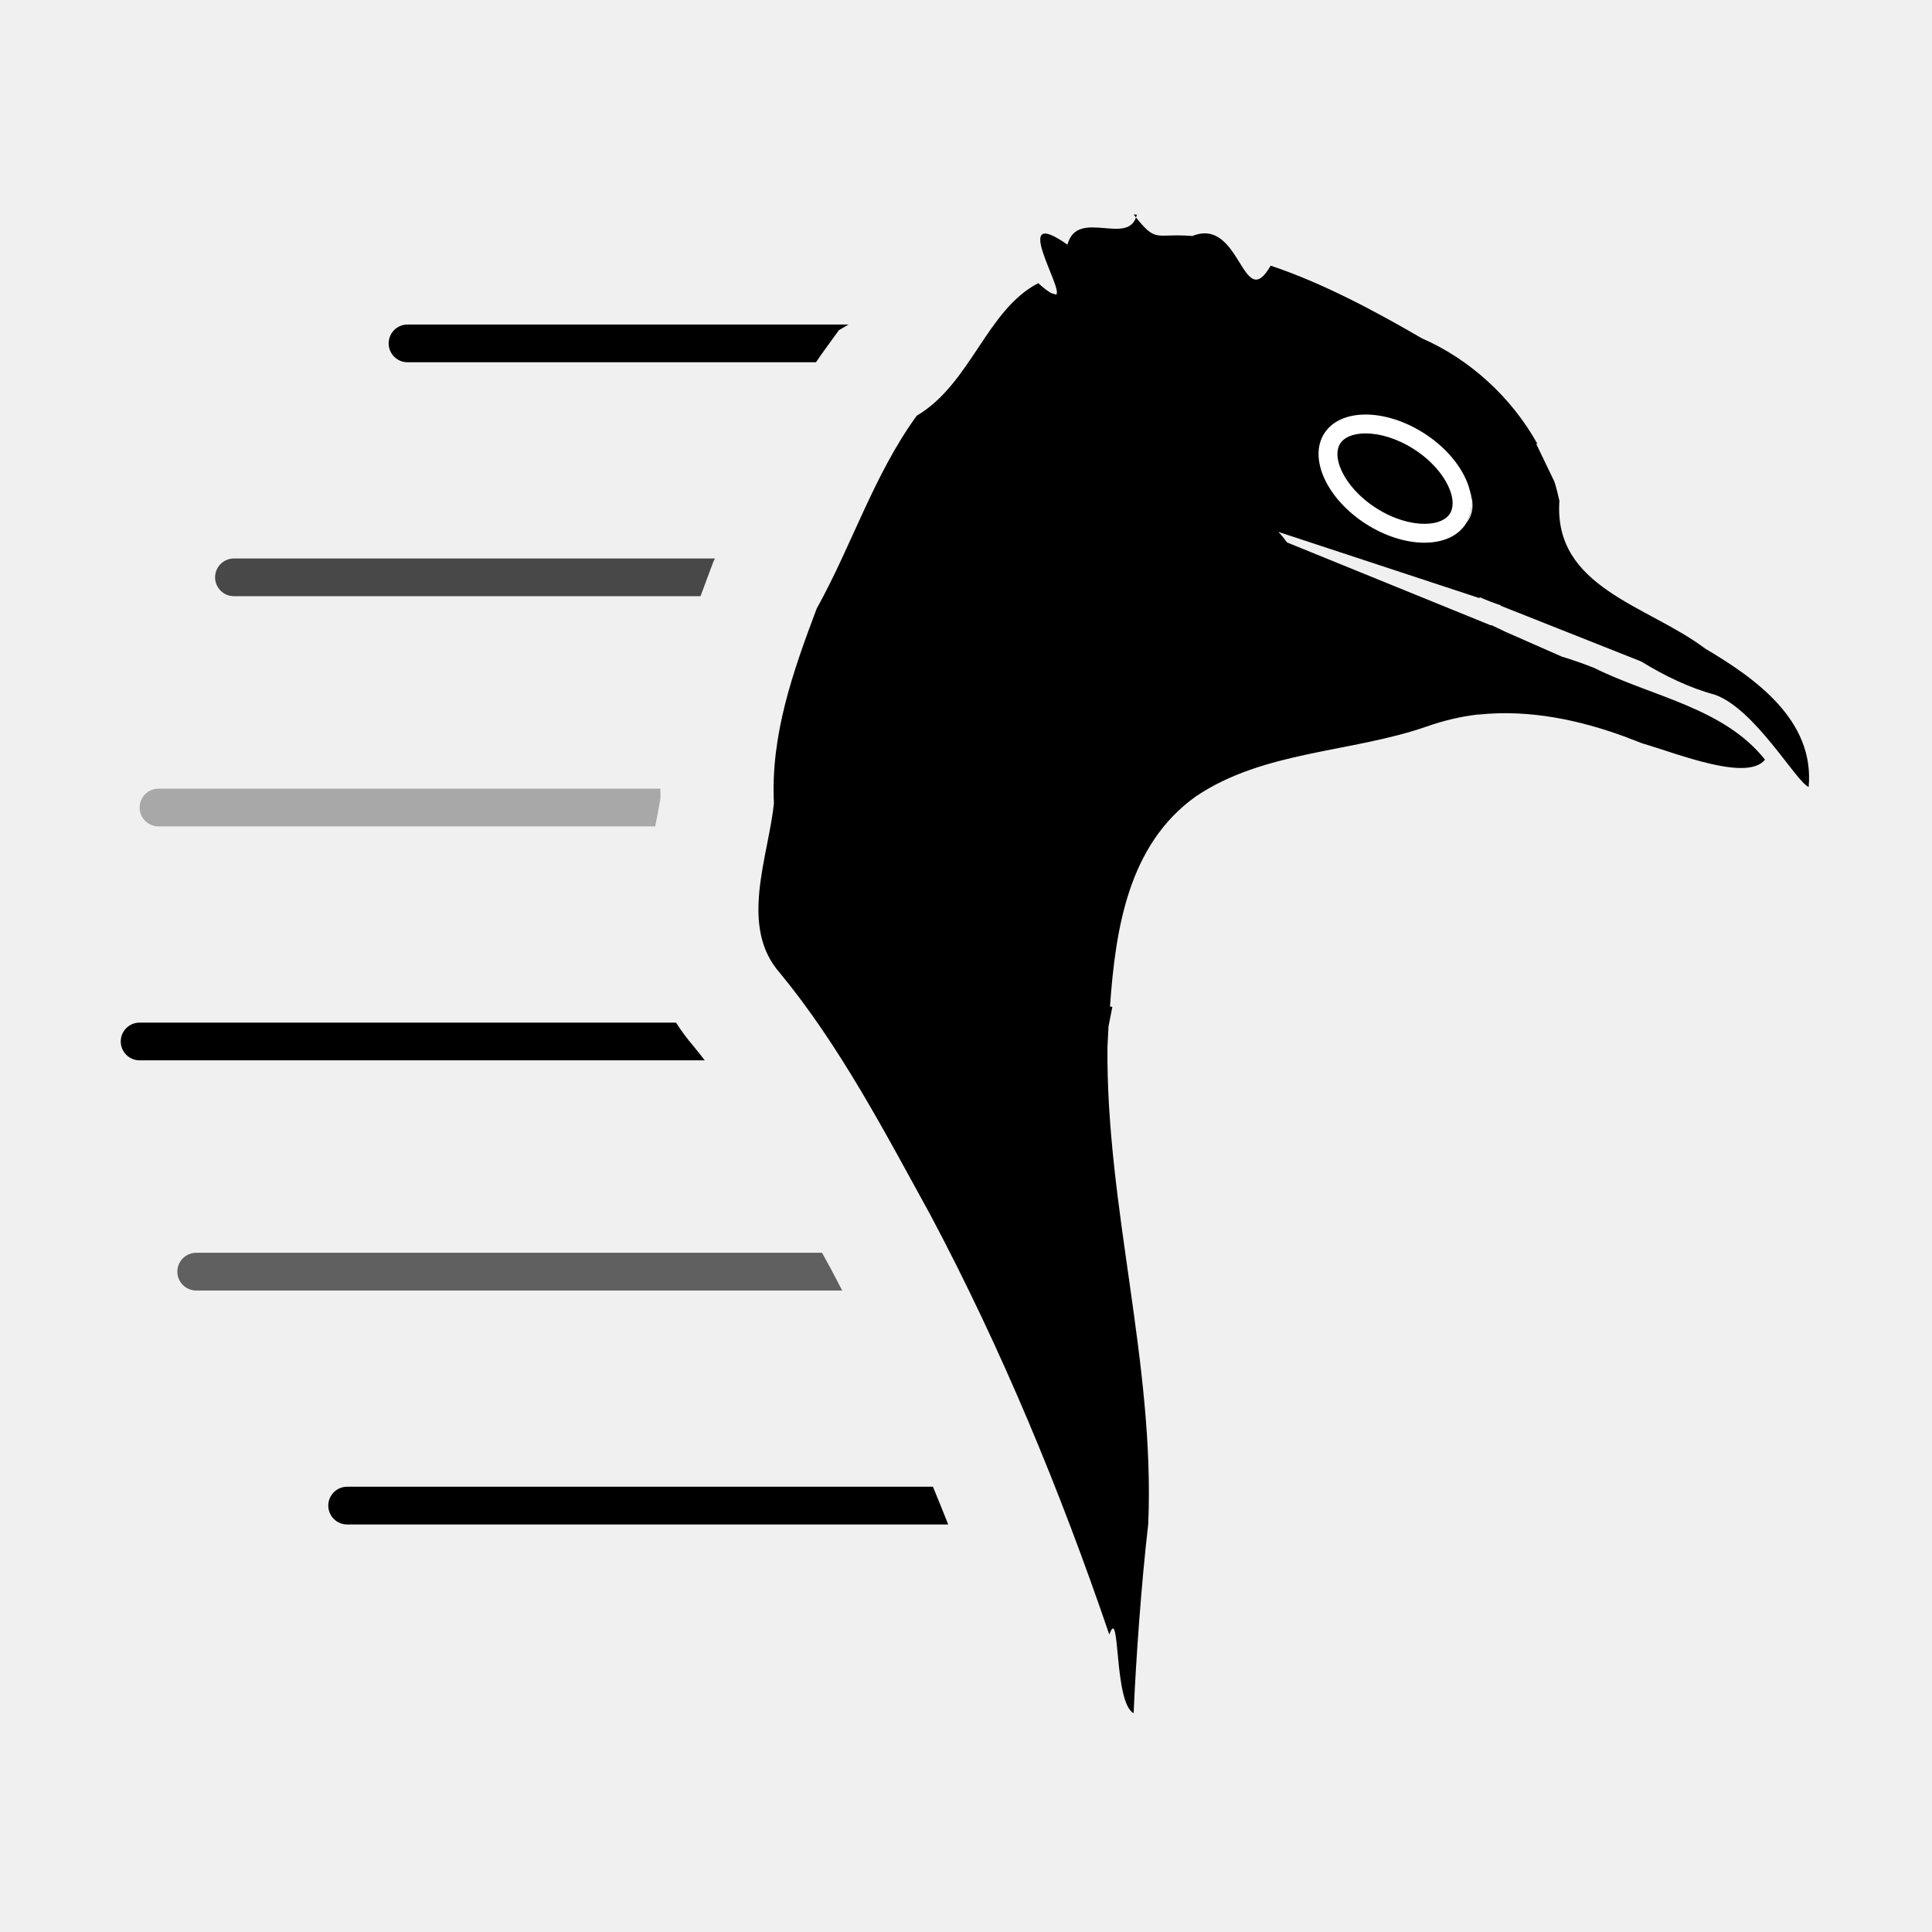
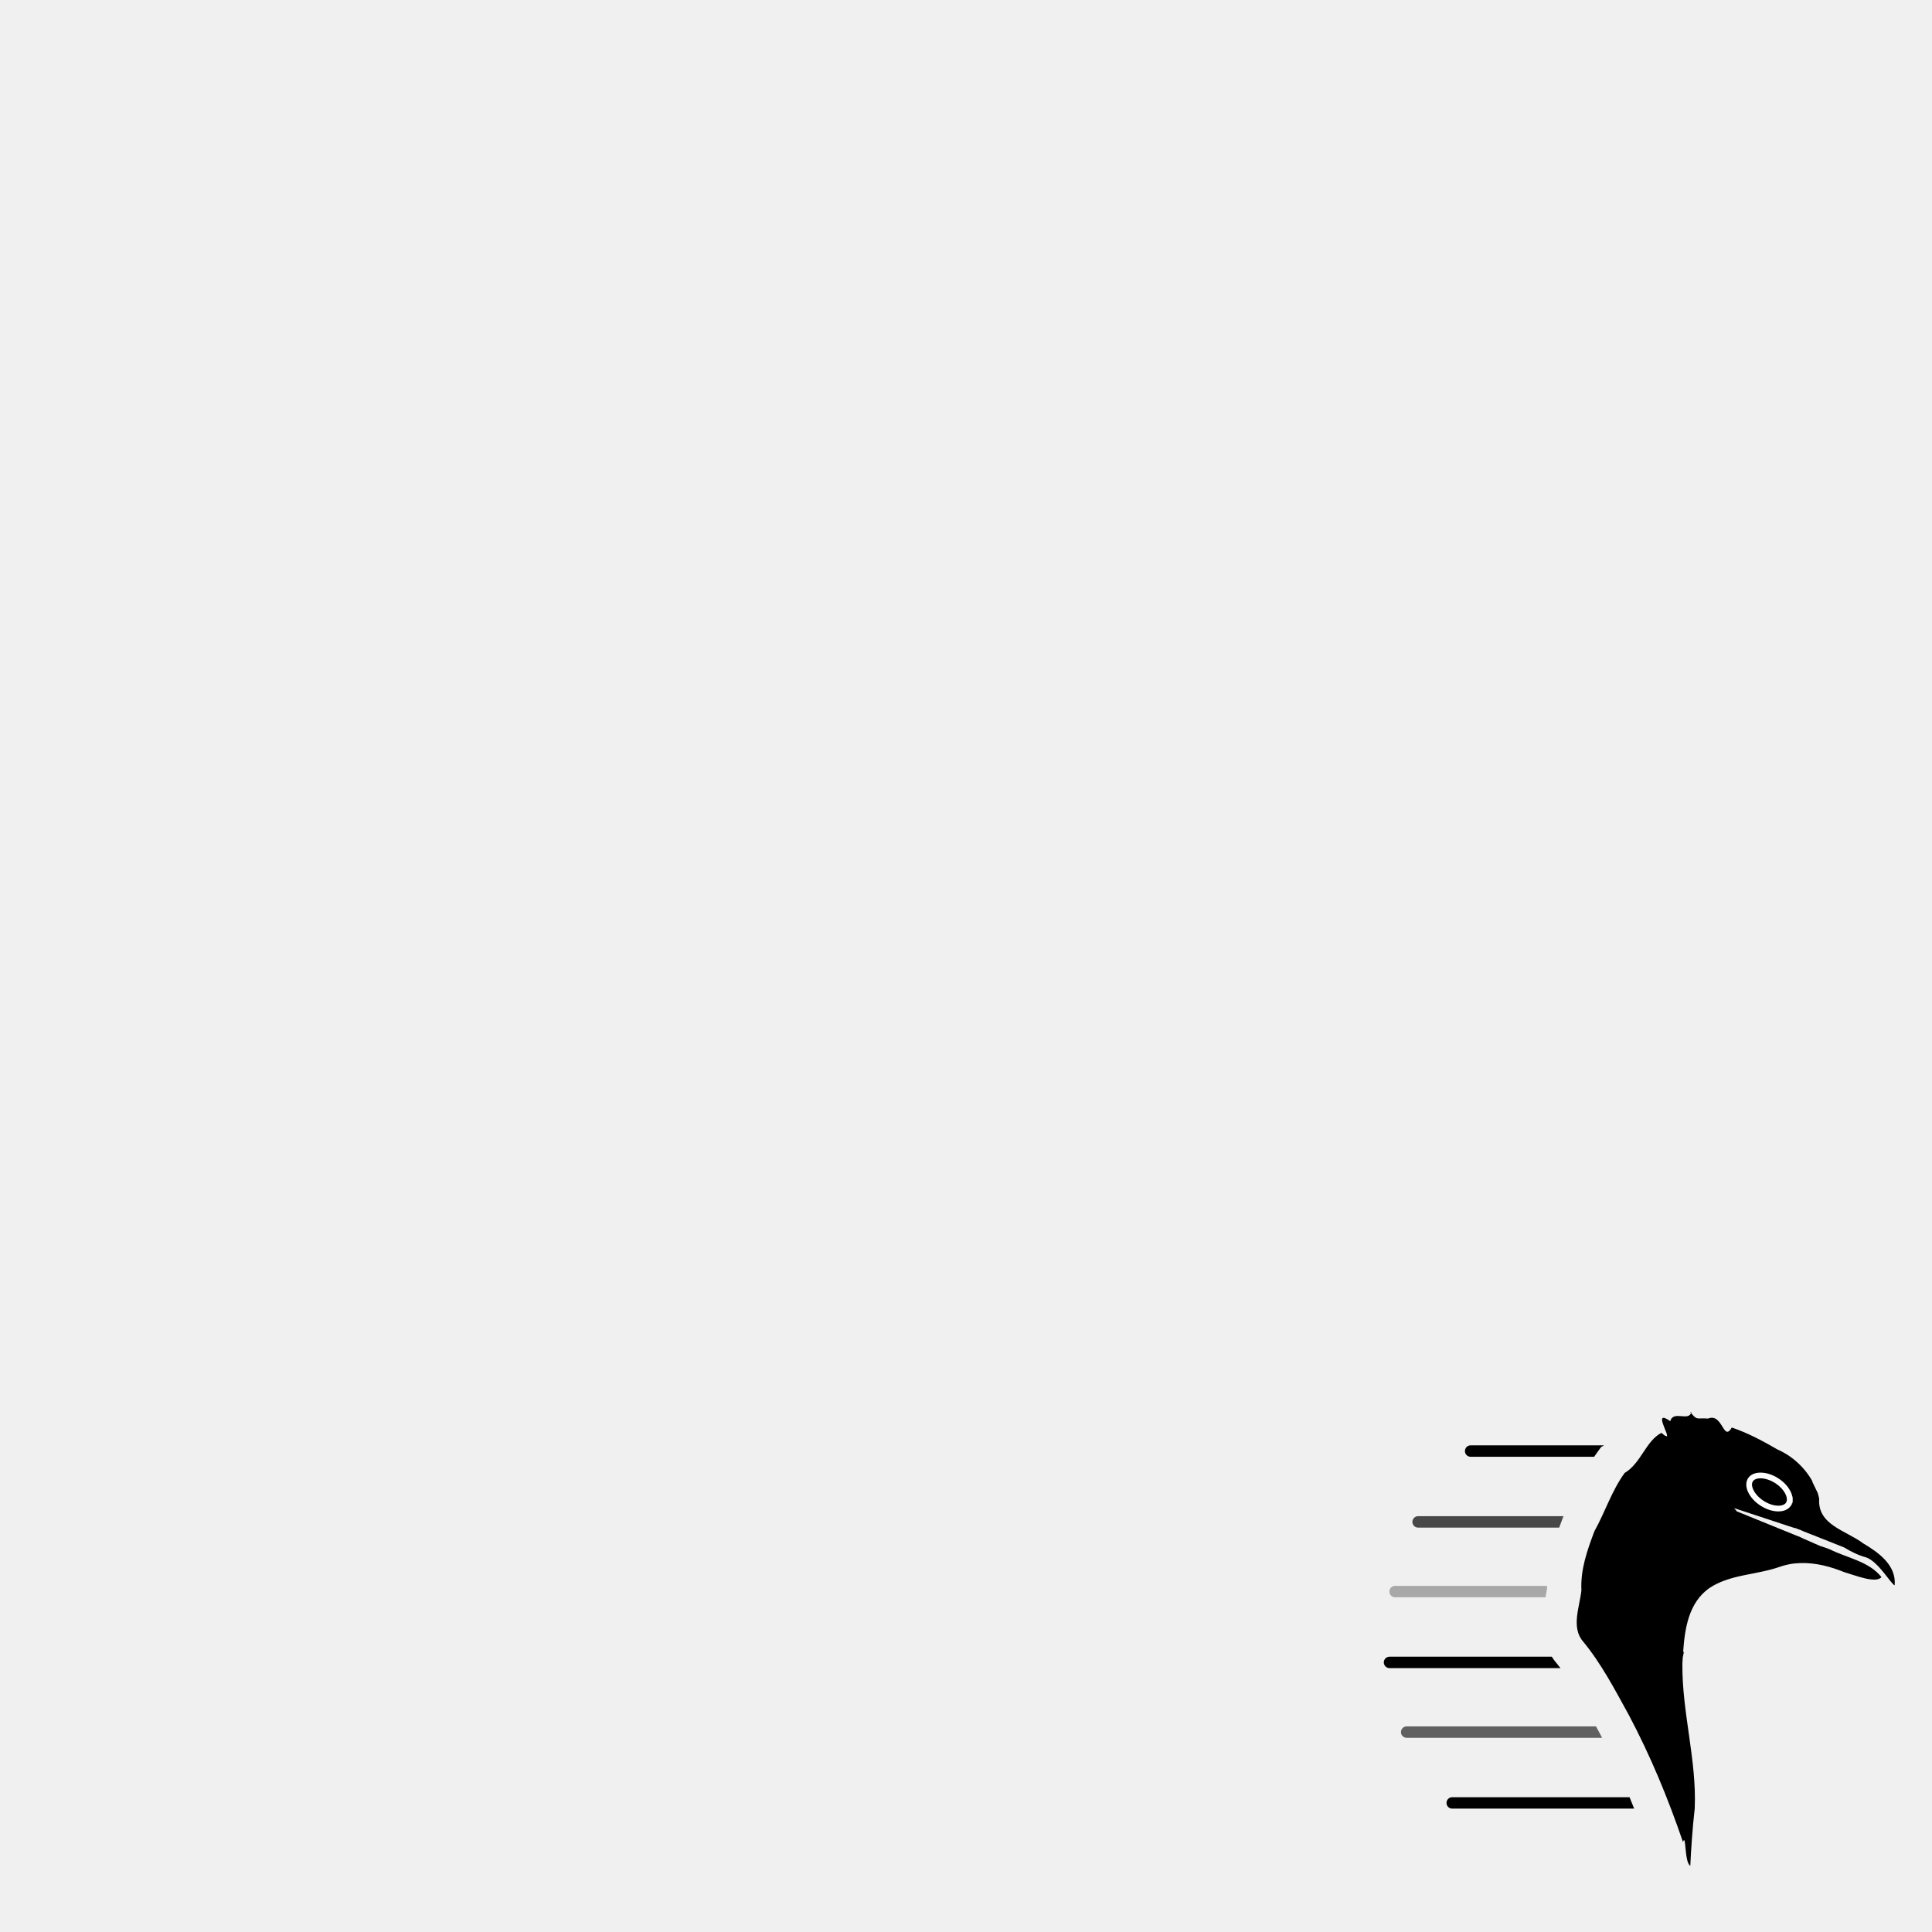
<svg xmlns="http://www.w3.org/2000/svg" width="512" height="512" fill="none">
-   <path d="M224.874 86H108a5 5 0 0 0 0 10h108.248c.773-1.146 1.572-2.29 2.398-3.43l3.661-5.054L224.874 86Z" fill="#000" />
-   <path d="M188.353 150.716a691.901 691.901 0 0 0-2.709 7.284H62a5 5 0 0 1 0-10h127.491l-.36.649-.778 2.067Z" fill="#000" fill-opacity=".7" />
-   <path d="M175.008 209H42a5 5 0 0 0 0 10h131.636l.085-.433.03-.149c.62-3.155 1.027-5.26 1.28-6.916-.018-.837-.025-1.671-.023-2.502Z" fill="#000" fill-opacity=".3" />
-   <path d="M179.159 271H37a5 5 0 0 0 0 10h149.772a156.483 156.483 0 0 0-3.007-3.786 52.046 52.046 0 0 1-4.606-6.214Z" fill="#000" />
-   <path d="M217.848 332H52a5 5 0 0 0 0 10h171.195a616.37 616.37 0 0 0-2.986-5.701 5315.97 5315.97 0 0 1-2.361-4.299Z" fill="#000" fill-opacity=".6" />
-   <path d="M247.238 394H92a5 5 0 0 0 0 10h159.287a756.759 756.759 0 0 0-4.049-10ZM301.279 56.863c-1.961 8.752-15.769-1.926-18.387 7.978-15.464-10.89-.949 11.789-2.996 13.222l-.125-.025-1.228-.372c-.762-.454-1.851-1.195-3.397-2.626-13.709 7.105-17.852 26.652-32.207 35.132-11.404 15.738-17.067 34.109-26.508 51.11-6.287 16.705-12.228 33.477-11.336 51.595-1.48 14.313-9.304 32.635 1.576 44.959 15.929 19.328 27.823 42.2 39.93 64.197 18.932 35.651 34.417 73.126 47.374 111.146 2.978-8.259 1.088 17.99 6.451 20.841.548-13.203 1.997-34.073 3.869-50.145 1.803-42.624-11.204-83.992-10.805-126.475.104-1.774.176-3.604.281-5.411l1.013-5.142-.626-.123c1.473-20.741 4.893-42.85 22.681-55.62 18.006-12.184 41.131-11.593 61.24-18.564 4.485-1.583 9.081-2.676 13.648-3.195.039-.005.09.03.126.024 13.294-1.399 26.647 1.356 39.244 6.037.186.07.416.179.602.249 1.146.431 2.388.883 3.516 1.343 9.353 2.723 27.779 10.229 32.531 4.322-10.928-13.795-30.046-16.726-45.283-24.318-2.444-.961-5.474-2.079-8.55-2.986l-15.014-6.608-3.694-1.771-.025.125-54.084-22.003c-.732-.987-1.54-2.01-2.319-2.802l53.293 17.55.049-.252c1.843.81 3.687 1.536 5.586 2.144l-.024.125 37.234 14.762c6.177 3.804 12.923 7.052 19.504 8.808 10.69 3.77 21.472 22.965 24.889 24.472 1.639-17.661-14.103-28.815-27.446-36.701-15.144-11.454-40.232-16.062-38.605-39.151-.398-1.709-.784-3.413-1.34-5.104l-4.798-9.958.276-.076c-6.845-12.281-17.874-22.381-30.632-27.94-12.314-7.183-26.282-14.65-40.025-19.234-7.494 13.044-7.858-13.065-20.733-7.865-10.236-.785-9.391 2.127-15.573-5.675h.847Zm63.832 55.135c3.642.618 7.64 2.097 11.534 4.358 10.332 6.016 15.967 15.539 12.627 21.265-3.339 5.726-14.468 5.454-24.795-.586-10.327-6.04-15.999-15.378-12.651-21.144 2.088-3.591 7.228-4.919 13.285-3.893Z" fill="#000" />
-   <path d="M362.004 138.862c10.353 6.623 22.189 6.61 26.437-.03 4.248-6.639-.7-17.392-11.053-24.015-10.353-6.624-22.189-6.61-26.437.029-4.248 6.64.7 17.392 11.053 24.016Z" fill="#000" />
-   <path fill-rule="evenodd" clip-rule="evenodd" d="M377.506 138.821c3.757-.004 5.83-1.287 6.724-2.683.893-1.396 1.189-3.816-.382-7.229-1.543-3.353-4.662-7.006-9.155-9.88-4.492-2.875-9.116-4.175-12.807-4.171-3.757.004-5.83 1.287-6.723 2.683-.894 1.396-1.189 3.816.381 7.229 1.544 3.353 4.662 7.006 9.155 9.88 4.493 2.875 9.116 4.175 12.807 4.171Zm10.935.011c-4.248 6.64-16.084 6.653-26.437.03-10.353-6.624-15.301-17.376-11.053-24.016 4.248-6.639 16.084-6.653 26.437-.029 10.353 6.623 15.301 17.376 11.053 24.015Z" fill="#fff" />
+   <path d="M425.077 383.035h-35.382a1.514 1.514 0 0 0 0 3.027h32.77c.235-.346.477-.693.727-1.038l1.108-1.53z" fill="#000" style="stroke-width:.303" />
+   <path d="M414.02 402.627a209.462 209.462 0 0 0-.82 2.205h-37.43a1.514 1.514 0 0 1 0-3.027h38.595l-.109.196z" fill="#000" fill-opacity=".7" style="stroke-width:.303" />
+   <path d="M409.98 420.271h-40.265a1.514 1.514 0 0 0 0 3.028h39.85l.026-.131.01-.045c.187-.955.31-1.593.387-2.094a31.968 31.968 0 0 1-.007-.758z" fill="#000" fill-opacity=".3" style="stroke-width:.303" />
+   <path d="M411.238 439.041H368.2a1.514 1.514 0 0 0 0 3.027h45.341a47.373 47.373 0 0 0-.91-1.146 15.756 15.756 0 0 1-1.394-1.881z" fill="#000" style="stroke-width:.303" />
+   <path d="M422.95 457.508h-50.208a1.514 1.514 0 0 0 0 3.027h51.827a186.596 186.596 0 0 0-.904-1.726 1609.327 1609.327 0 0 1-.715-1.301z" fill="#000" fill-opacity=".6" style="stroke-width:.303" />
+   <path d="M431.847 476.277h-46.995a1.514 1.514 0 0 0 0 3.028h48.221a229.097 229.097 0 0 0-1.226-3.028zm16.36-102.063c-.593 2.65-4.773-.583-5.566 2.416-4.681-3.297-.287 3.569-.907 4.002l-.038-.008-.371-.112c-.231-.138-.56-.362-1.029-.795-4.15 2.15-5.404 8.068-9.75 10.635-3.452 4.765-5.167 10.326-8.025 15.473-1.903 5.057-3.702 10.135-3.432 15.62-.448 4.333-2.816 9.88.477 13.61 4.823 5.852 8.423 12.776 12.089 19.435 5.731 10.793 10.419 22.138 14.341 33.648.902-2.5.33 5.446 1.953 6.309.166-3.997.605-10.315 1.172-15.18.545-12.904-3.392-25.428-3.271-38.289.031-.537.053-1.091.085-1.638l.306-1.557-.19-.037c.447-6.279 1.482-12.972 6.867-16.838 5.451-3.688 12.452-3.51 18.54-5.62 1.357-.48 2.749-.81 4.131-.967.012-.002.028.009.038.007 4.025-.424 8.067.41 11.88 1.827.057.022.127.055.183.076.347.13.723.267 1.065.406 2.831.825 8.41 3.097 9.848 1.309-3.308-4.176-9.096-5.064-13.709-7.362-.74-.291-1.657-.63-2.588-.904l-4.546-2-1.118-.537-.008.038-16.373-6.66a8.319 8.319 0 0 0-.702-.85l16.134 5.314.014-.076c.558.245 1.117.465 1.692.649l-.007.037 11.272 4.47c1.87 1.151 3.912 2.134 5.904 2.666 3.236 1.141 6.5 6.952 7.535 7.408.496-5.346-4.27-8.723-8.309-11.11-4.585-3.468-12.18-4.863-11.687-11.853-.12-.517-.237-1.033-.406-1.545l-1.452-3.014.083-.023c-2.072-3.718-5.41-6.776-9.273-8.459-3.728-2.174-7.956-4.435-12.117-5.823-2.269 3.95-2.379-3.955-6.277-2.38-3.098-.238-2.843.643-4.714-1.719h.256zm19.325 16.692c1.102.187 2.313.634 3.491 1.319 3.128 1.821 4.834 4.704 3.823 6.438-1.01 1.733-4.38 1.65-7.506-.178-3.127-1.828-4.844-4.655-3.83-6.4.632-1.088 2.188-1.49 4.022-1.18z" fill="#000" style="stroke-width:.303" />
+   <path d="M466.591 399.038c3.134 2.005 6.717 2.001 8.003-.009 1.286-2.01-.211-5.265-3.346-7.27-3.134-2.005-6.717-2-8.003.01-1.286 2.01.212 5.264 3.346 7.27z" fill="#000" style="stroke-width:.303" />
+   <path fill-rule="evenodd" clip-rule="evenodd" d="M471.284 399.026c1.137-.001 1.765-.39 2.036-.812.27-.423.36-1.156-.116-2.189-.467-1.015-1.411-2.12-2.772-2.99-1.36-.871-2.76-1.265-3.877-1.264-1.137.001-1.765.39-2.035.813-.27.422-.36 1.155.115 2.188.468 1.015 1.412 2.121 2.772 2.991 1.36.87 2.76 1.264 3.877 1.263zm3.31.003c-1.286 2.01-4.869 2.014-8.003.009-3.134-2.005-4.632-5.26-3.346-7.27 1.286-2.01 4.87-2.015 8.003-.01 3.135 2.005 4.632 5.26 3.346 7.27z" fill="#fff" style="stroke-width:.303" />
</svg>
